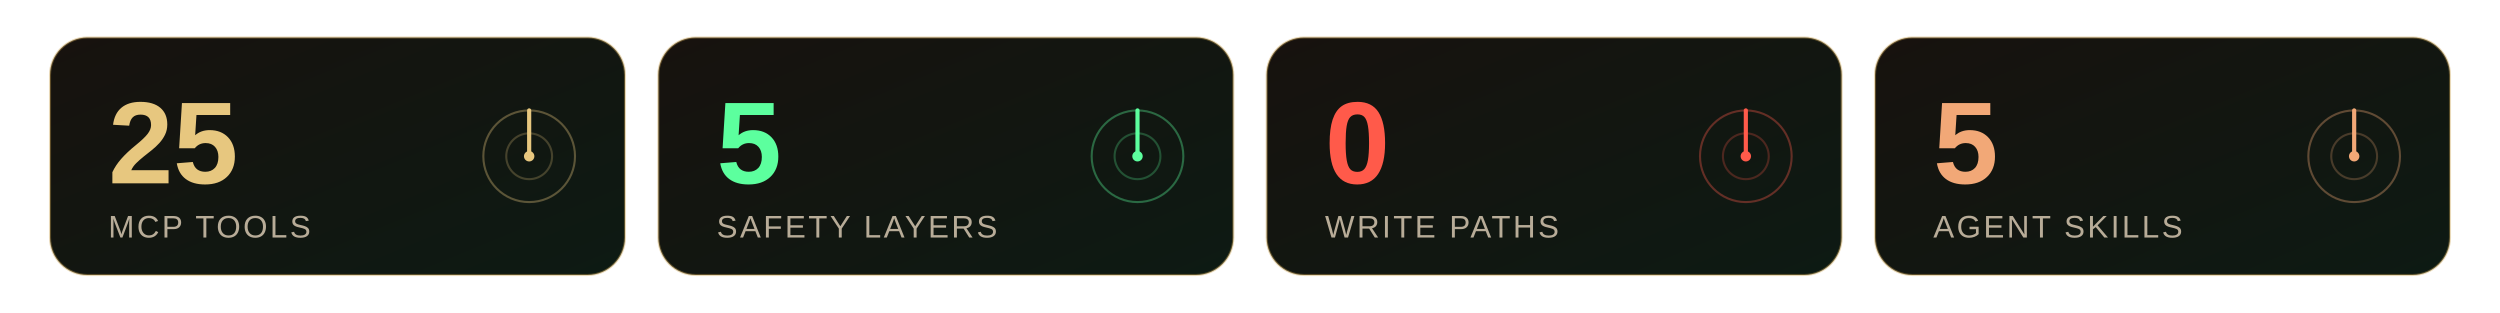
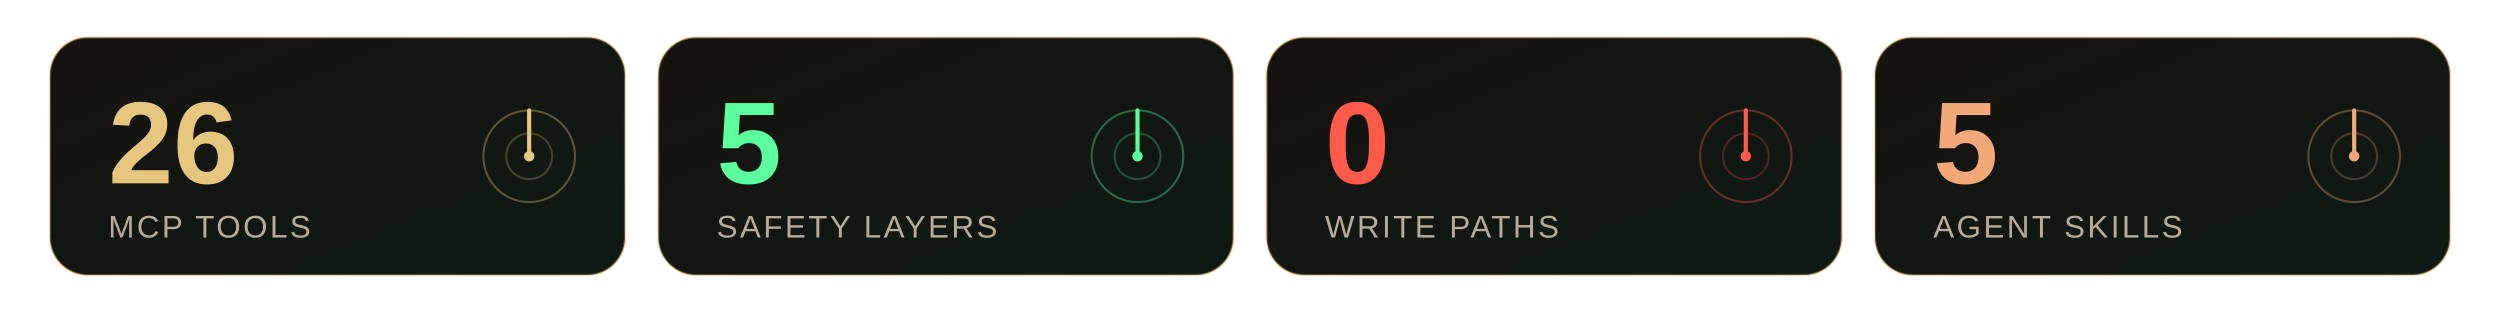
- <svg xmlns="http://www.w3.org/2000/svg" width="1200" height="150" viewBox="0 0 1200 150" role="img" aria-label="25 MCP tools, 5 safety layers, 0 write paths, 5 agent skills">
+ <svg xmlns="http://www.w3.org/2000/svg" width="1200" height="150" viewBox="0 0 1200 150" role="img" aria-label="26 MCP tools, 5 safety layers, 0 write paths, 5 agent skills">
  <style>
.sc { animation: up .7s cubic-bezier(.2,.9,.3,1.2) both; }
@keyframes up { from { opacity: 0; transform: translateY(14px); } to { opacity: 1; transform: none; } }
.pr { transform-box: fill-box; transform-origin: center; opacity: 0; animation: pr 2.4s ease-out infinite; }
@keyframes pr { 0% { transform: scale(.5); opacity: .8; } 100% { transform: scale(1.6); opacity: 0; } }
.sw { animation: spin 3s linear infinite; }
@keyframes spin { to { transform: rotate(360deg); } }
.num { animation: glow 3s ease-in-out infinite; }
@keyframes glow { 50% { opacity: .82; } }
@media (prefers-reduced-motion: reduce) { * { animation: none !important; } }
</style>
  <defs>
    <linearGradient id="sbg" x1="0" y1="0" x2="1" y2="1">
      <stop offset="0" stop-color="#17120E" />
      <stop offset="1" stop-color="#0D1A13" />
    </linearGradient>
  </defs>
  <g class="sc" style="animation-delay:0.00s">
    <rect x="24" y="18" width="276" height="114" rx="18" fill="url(#sbg)" stroke="#C9A04F" stroke-opacity=".4" />
-     <text x="52" y="88" font-family="'Segoe UI', -apple-system, 'Helvetica Neue', Arial, sans-serif" font-size="56" font-weight="700" fill="#E7C77F" class="num">25</text>
+     <text x="52" y="88" font-family="'Segoe UI', -apple-system, 'Helvetica Neue', Arial, sans-serif" font-size="56" font-weight="700" fill="#E7C77F" class="num">26</text>
    <text x="52" y="114" font-family="'Segoe UI', -apple-system, 'Helvetica Neue', Arial, sans-serif" font-size="15" letter-spacing="1.2" fill="#B8AC98">MCP TOOLS</text>
    <circle cx="254" cy="75" r="22" fill="none" stroke="#E7C77F" stroke-opacity=".35" />
    <circle cx="254" cy="75" r="11" fill="none" stroke="#E7C77F" stroke-opacity=".25" />
    <circle class="pr" cx="254" cy="75" r="22" fill="none" stroke="#E7C77F" style="animation-delay:0.0s" />
    <g class="sw" style="transform-origin:254px 75px;animation-delay:-0s">
      <line x1="254" y1="75" x2="254" y2="53" stroke="#E7C77F" stroke-width="2" stroke-linecap="round" />
    </g>
    <circle cx="254" cy="75" r="2.5" fill="#E7C77F" />
  </g>
  <g class="sc" style="animation-delay:0.18s">
    <rect x="316" y="18" width="276" height="114" rx="18" fill="url(#sbg)" stroke="#C9A04F" stroke-opacity=".4" />
    <text x="344" y="88" font-family="'Segoe UI', -apple-system, 'Helvetica Neue', Arial, sans-serif" font-size="56" font-weight="700" fill="#5CFF9E" class="num">5</text>
    <text x="344" y="114" font-family="'Segoe UI', -apple-system, 'Helvetica Neue', Arial, sans-serif" font-size="15" letter-spacing="1.2" fill="#B8AC98">SAFETY LAYERS</text>
    <circle cx="546" cy="75" r="22" fill="none" stroke="#5CFF9E" stroke-opacity=".35" />
    <circle cx="546" cy="75" r="11" fill="none" stroke="#5CFF9E" stroke-opacity=".25" />
    <circle class="pr" cx="546" cy="75" r="22" fill="none" stroke="#5CFF9E" style="animation-delay:0.6s" />
    <g class="sw" style="transform-origin:546px 75px;animation-delay:-1s">
      <line x1="546" y1="75" x2="546" y2="53" stroke="#5CFF9E" stroke-width="2" stroke-linecap="round" />
    </g>
    <circle cx="546" cy="75" r="2.5" fill="#5CFF9E" />
  </g>
  <g class="sc" style="animation-delay:0.36s">
    <rect x="608" y="18" width="276" height="114" rx="18" fill="url(#sbg)" stroke="#C9A04F" stroke-opacity=".4" />
    <text x="636" y="88" font-family="'Segoe UI', -apple-system, 'Helvetica Neue', Arial, sans-serif" font-size="56" font-weight="700" fill="#FF5A4A" class="num">0</text>
    <text x="636" y="114" font-family="'Segoe UI', -apple-system, 'Helvetica Neue', Arial, sans-serif" font-size="15" letter-spacing="1.2" fill="#B8AC98">WRITE PATHS</text>
    <circle cx="838" cy="75" r="22" fill="none" stroke="#FF5A4A" stroke-opacity=".35" />
    <circle cx="838" cy="75" r="11" fill="none" stroke="#FF5A4A" stroke-opacity=".25" />
    <circle class="pr" cx="838" cy="75" r="22" fill="none" stroke="#FF5A4A" style="animation-delay:1.2s" />
    <g class="sw" style="transform-origin:838px 75px;animation-delay:-2s">
      <line x1="838" y1="75" x2="838" y2="53" stroke="#FF5A4A" stroke-width="2" stroke-linecap="round" />
    </g>
    <circle cx="838" cy="75" r="2.5" fill="#FF5A4A" />
  </g>
  <g class="sc" style="animation-delay:0.54s">
    <rect x="900" y="18" width="276" height="114" rx="18" fill="url(#sbg)" stroke="#C9A04F" stroke-opacity=".4" />
    <text x="928" y="88" font-family="'Segoe UI', -apple-system, 'Helvetica Neue', Arial, sans-serif" font-size="56" font-weight="700" fill="#F2A877" class="num">5</text>
    <text x="928" y="114" font-family="'Segoe UI', -apple-system, 'Helvetica Neue', Arial, sans-serif" font-size="15" letter-spacing="1.2" fill="#B8AC98">AGENT SKILLS</text>
    <circle cx="1130" cy="75" r="22" fill="none" stroke="#F2A877" stroke-opacity=".35" />
    <circle cx="1130" cy="75" r="11" fill="none" stroke="#F2A877" stroke-opacity=".25" />
    <circle class="pr" cx="1130" cy="75" r="22" fill="none" stroke="#F2A877" style="animation-delay:1.8s" />
    <g class="sw" style="transform-origin:1130px 75px;animation-delay:-3s">
      <line x1="1130" y1="75" x2="1130" y2="53" stroke="#F2A877" stroke-width="2" stroke-linecap="round" />
    </g>
    <circle cx="1130" cy="75" r="2.5" fill="#F2A877" />
  </g>
</svg>
